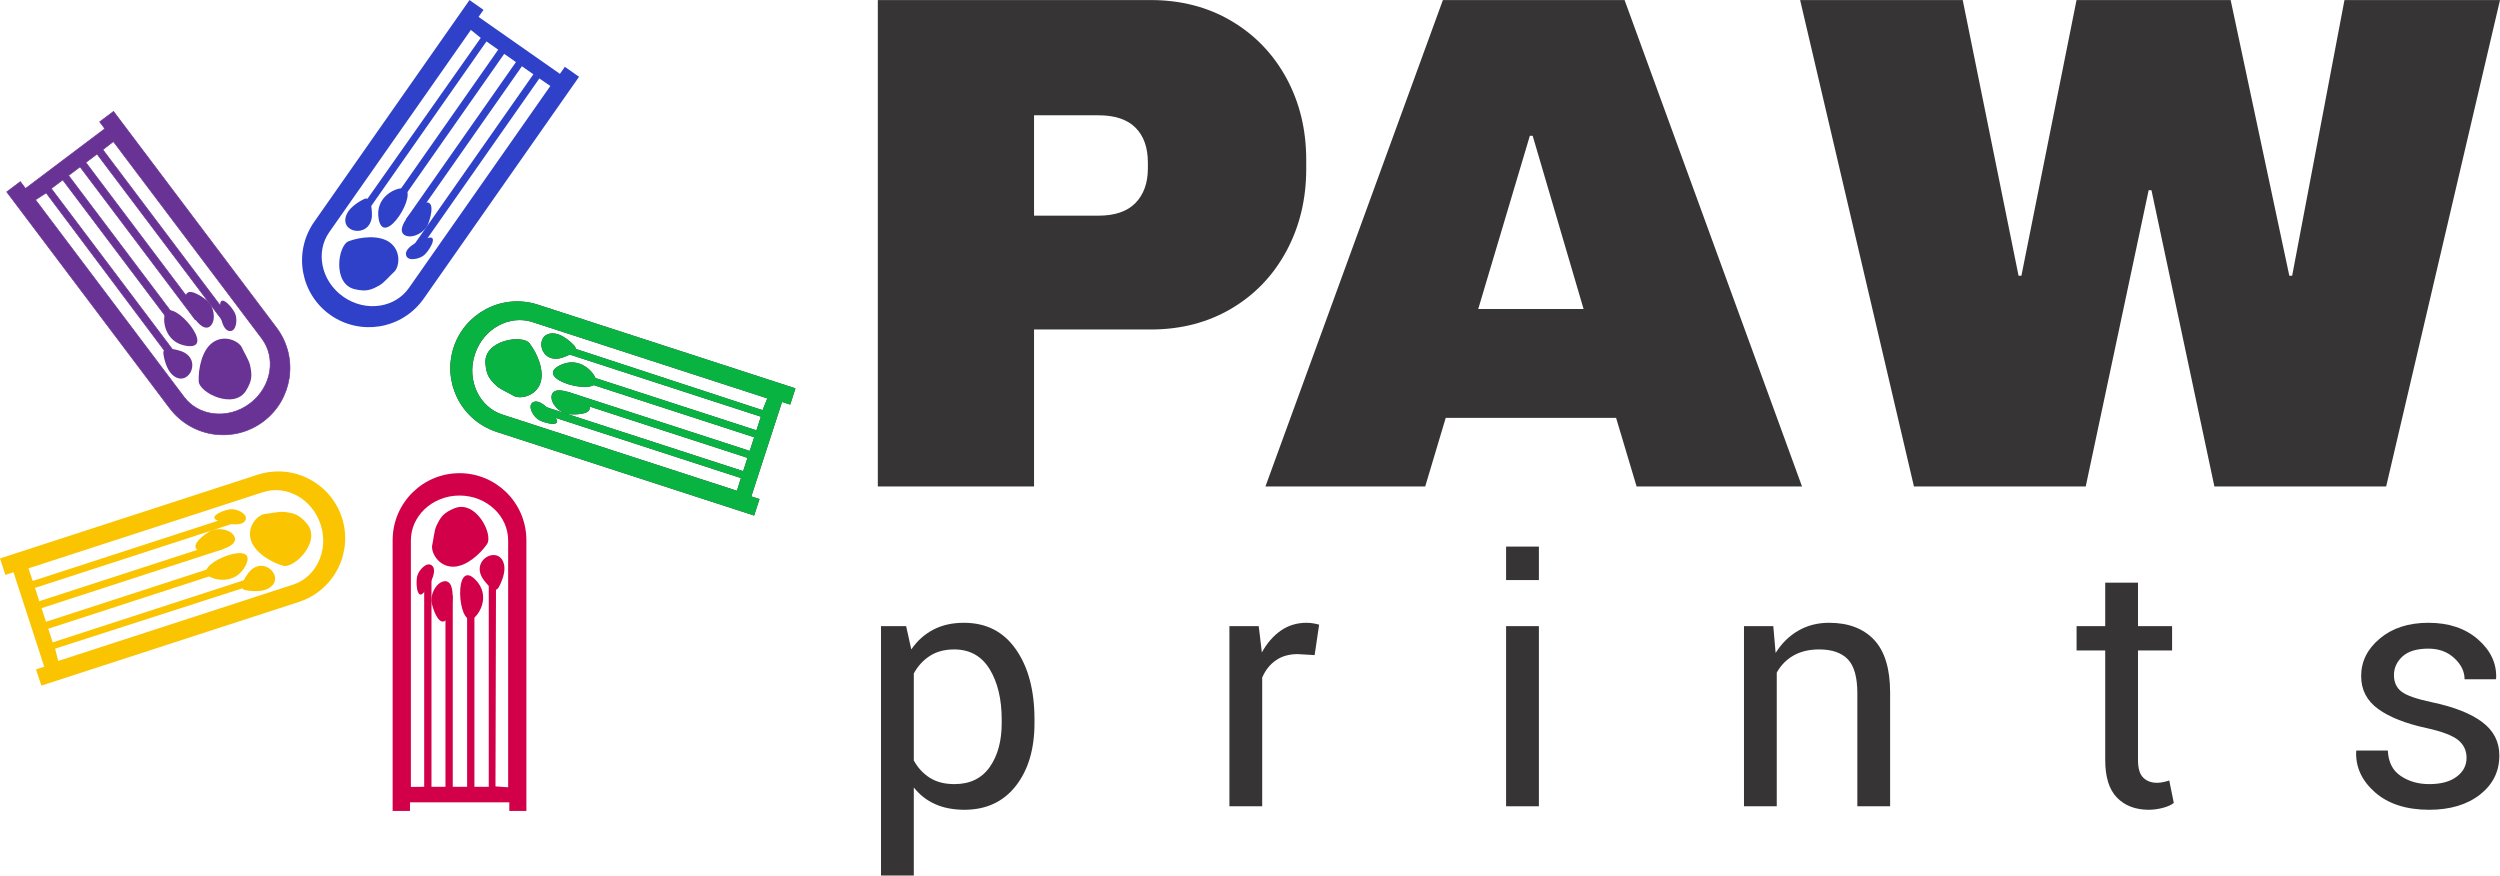
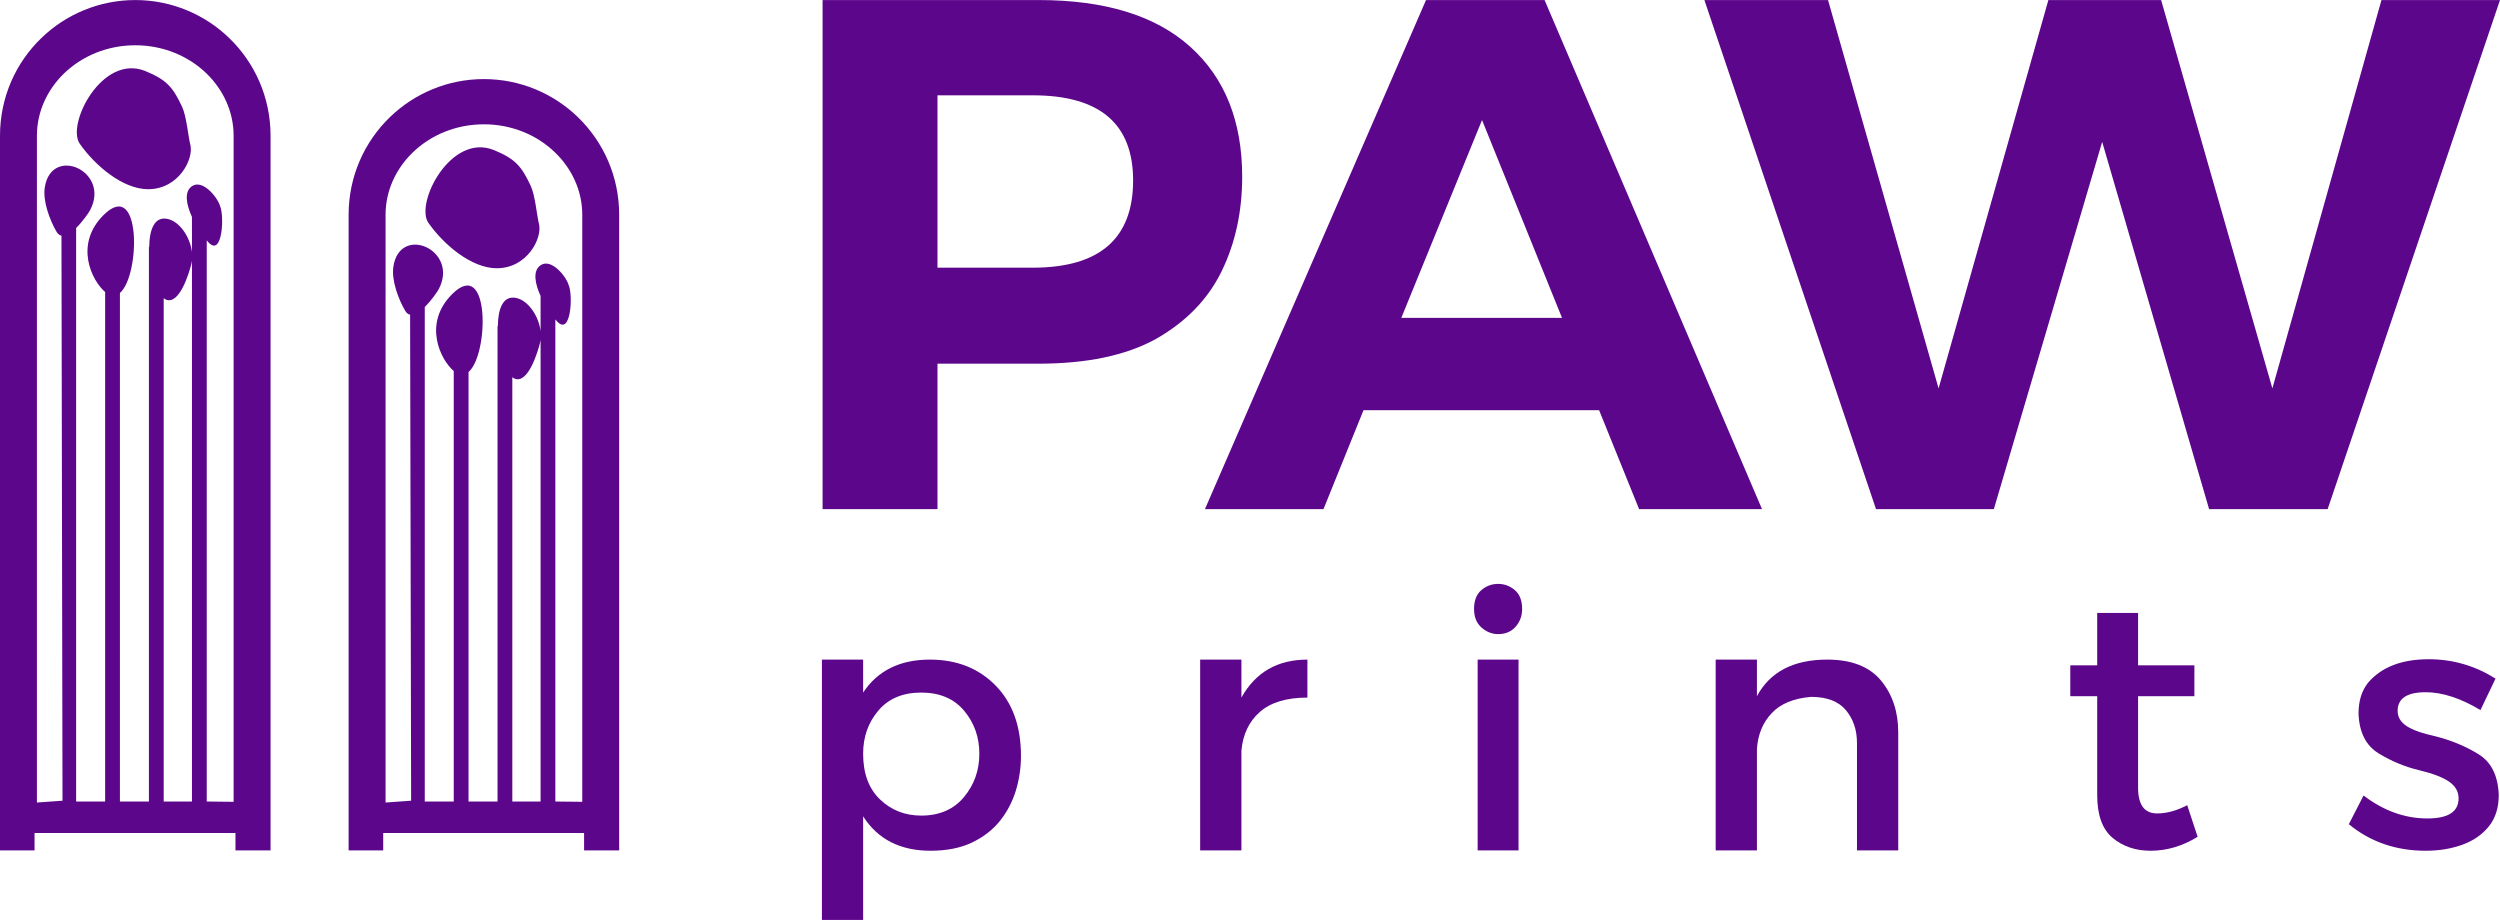
- <svg xmlns="http://www.w3.org/2000/svg" xml:space="preserve" width="1499px" height="525px" version="1.1" style="shape-rendering:geometricPrecision; text-rendering:geometricPrecision; image-rendering:optimizeQuality; fill-rule:evenodd; clip-rule:evenodd" viewBox="0 0 1583.95 554.68">
+ <svg xmlns="http://www.w3.org/2000/svg" xml:space="preserve" width="1500px" height="552px" version="1.1" style="shape-rendering:geometricPrecision; text-rendering:geometricPrecision; image-rendering:optimizeQuality; fill-rule:evenodd; clip-rule:evenodd" viewBox="0 0 742.36 273.16">
  <defs>
    <style type="text/css">
   
-     .str0 {stroke:#683394;stroke-width:0.39;stroke-miterlimit:22.926}
-     .fil1 {fill:#373435}
-     .fil3 {fill:#08B342}
-     .fil7 {fill:#2F41C8}
-     .fil5 {fill:#683394}
-     .fil11 {fill:#D10049}
-     .fil9 {fill:#FAC401}
-     .fil0 {fill:#373435;fill-rule:nonzero}
-     .fil2 {fill:#08B342;fill-rule:nonzero}
-     .fil6 {fill:#2F41C8;fill-rule:nonzero}
-     .fil4 {fill:#683394;fill-rule:nonzero}
-     .fil10 {fill:#D10049;fill-rule:nonzero}
-     .fil8 {fill:#FAC401;fill-rule:nonzero}
+     .fil0 {fill:#5C068C;fill-rule:nonzero}
   
  </style>
  </defs>
  <g id="Capa_x0020_1">
-     <path class="fil0" d="M655.43 458.06c0,16.45 -3.92,29.73 -11.81,39.81 -7.88,10.08 -18.75,15.12 -32.58,15.16 -7.05,-0.04 -13.21,-1.19 -18.5,-3.57 -5.33,-2.34 -9.83,-5.86 -13.57,-10.58l0 55.8 -20.78 0 0 -158.01 15.92 0 3.27 14.76c3.75,-5.47 8.39,-9.64 13.93,-12.52 5.55,-2.92 12.03,-4.36 19.41,-4.36 14.15,0 25.13,5.62 32.94,16.85 7.85,11.19 11.77,26.03 11.77,44.46l0 2.2zm-20.77 -2.2c0,-12.96 -2.56,-23.58 -7.63,-31.93 -5.12,-8.32 -12.6,-12.5 -22.54,-12.5 -5.98,0 -11.09,1.37 -15.3,4.07 -4.21,2.7 -7.63,6.41 -10.22,11.13l0 55.15c2.59,4.72 6.01,8.39 10.22,11.02 4.21,2.66 9.4,3.96 15.52,3.96 9.82,0 17.28,-3.6 22.35,-10.8 5.08,-7.2 7.6,-16.49 7.6,-27.9l0 -2.2z" />
-     <path id="_1" class="fil0" d="M832.93 415.03l-10.66 -0.64c-5.47,0 -10.11,1.29 -13.86,3.92 -3.78,2.59 -6.66,6.23 -8.71,10.94l0 81.55 -20.77 0 0 -114.13 18.58 0 1.98 16.67c3.24,-5.9 7.23,-10.51 11.98,-13.82 4.76,-3.31 10.19,-4.97 16.38,-4.97 1.55,0 3.03,0.14 4.43,0.4 1.41,0.25 2.59,0.5 3.49,0.79l-2.84 19.29z" />
-     <path id="_2" class="fil0" d="M975.01 510.8l-20.78 0 0 -114.13 20.78 0 0 114.13zm0 -143.32l-20.78 0 0 -21.21 20.78 0 0 21.21z" />
-     <path id="_3" class="fil0" d="M1123.52 396.67l1.48 17c3.78,-6.05 8.53,-10.77 14.29,-14.08 5.73,-3.35 12.24,-5.04 19.55,-5.04 12.31,0 21.82,3.64 28.59,10.84 6.73,7.2 10.11,18.32 10.11,33.37l0 72.04 -20.77 0 0 -71.61c0,-10.08 -1.98,-17.21 -5.94,-21.42 -4,-4.21 -10.04,-6.34 -18.22,-6.34 -6.41,0 -11.81,1.3 -16.27,3.86 -4.5,2.55 -8.03,6.19 -10.62,10.8l0 84.71 -20.77 0 0 -114.13 18.57 0z" />
-     <path id="_4" class="fil0" d="M1354.59 369.13l0 27.54 21.6 0 0 15.41 -21.6 0 0 69.3c0,5.33 1.08,9.11 3.31,11.27 2.2,2.2 5.15,3.28 8.82,3.28 1.19,0 2.52,-0.15 4,-0.47 1.48,-0.32 2.7,-0.65 3.67,-1.01l2.88 14.22c-1.55,1.3 -3.85,2.31 -6.87,3.13 -3.03,0.8 -6.02,1.19 -8.97,1.23 -8.42,-0.04 -15.15,-2.56 -20.12,-7.67 -5.01,-5.08 -7.49,-13.1 -7.49,-23.98l0 -69.3 -18.14 0 0 -15.41 18.14 0 0 -27.54 20.77 0z" />
-     <path id="_5" class="fil0" d="M1562.76 480.09c0,-4.57 -1.76,-8.28 -5.22,-11.16 -3.49,-2.88 -10.08,-5.44 -19.8,-7.6 -13.42,-2.88 -23.72,-6.91 -30.92,-12.13 -7.24,-5.22 -10.84,-12.17 -10.84,-20.88 0,-9.29 3.96,-17.25 11.88,-23.83 7.92,-6.63 18.15,-9.94 30.75,-9.94 12.92,0 23.4,3.53 31.43,10.55 8.02,7.05 11.84,15.23 11.48,24.59l-0.22 0.64 -19.8 0c0,-4.93 -2.16,-9.39 -6.51,-13.39 -4.32,-4.03 -9.79,-6.01 -16.38,-6.01 -7.31,0 -12.78,1.62 -16.42,4.93 -3.6,3.31 -5.43,7.24 -5.43,11.81 0,4.5 1.58,7.99 4.71,10.44 3.13,2.48 9.58,4.72 19.33,6.77 14.01,2.95 24.63,7.13 31.86,12.56 7.24,5.4 10.88,12.46 10.88,21.17 0,10.15 -4.11,18.4 -12.28,24.81 -8.21,6.4 -18.9,9.57 -32.15,9.61 -14.54,-0.04 -25.99,-3.71 -34.38,-11.09 -8.35,-7.38 -12.31,-15.98 -11.91,-25.85l0.21 -0.61 19.84 0c0.36,7.38 3.09,12.74 8.24,16.16 5.11,3.42 11.13,5.12 18,5.12 7.42,0 13.18,-1.55 17.35,-4.68 4.22,-3.14 6.3,-7.13 6.3,-11.99z" />
-     <path class="fil0" d="M729.06 0c19.11,0 36.13,4.4 51.06,13.21 14.93,8.81 26.57,20.91 34.94,36.28 8.36,15.38 12.54,32.63 12.54,51.74l0 5.82c0,19.11 -4.18,36.43 -12.54,51.96 -8.37,15.52 -20.01,27.69 -34.94,36.5 -14.93,8.81 -31.95,13.21 -51.06,13.21l-73.91 0 0 99.44 -98.98 0 0 -308.16 172.89 0zm-73.91 136.61l40.76 0c10.45,0 18.29,-2.69 23.52,-8.06 5.22,-5.38 7.84,-12.69 7.84,-21.95l0 -3.58c0,-9.56 -2.62,-16.95 -7.84,-22.17 -5.23,-5.23 -13.07,-7.84 -23.52,-7.84l-40.76 0 0 63.6z" />
-     <path id="_1_0" class="fil0" d="M1036.91 308.16l-12.99 -43.45 -107.94 0 -12.99 43.45 -101.23 0 112.43 -308.16 115.11 0 112.42 308.16 -104.81 0zm-100.33 -112.43l66.74 0 -32.25 -109.73 -1.79 0 -32.7 109.73z" />
-     <polygon id="_2_1" class="fil0" points="1402.99,308.16 1363.13,120.49 1361.34,120.49 1321.48,308.16 1212.63,308.16 1140.52,0 1243.54,0 1278.92,174.68 1280.72,174.68 1315.65,0 1413.3,0 1450.47,174.68 1452.26,174.68 1485.41,0 1583.95,0 1511.83,308.16 " />
-     <g id="_2239892693520">
-       <g>
-         <path class="fil0" d="M314.7 273.62c-11.45,-3.73 -20.2,-11.76 -25.09,-21.75 -4.65,-9.51 -5.76,-20.83 -2.24,-31.68 3.53,-10.86 11.08,-19.36 20.44,-24.32 9.82,-5.21 21.62,-6.57 33.08,-2.85l163.11 53 -3.35 10.29 -5.17 -1.68 -19.45 59.85 5.18 1.68 -3.4 10.45 -163.11 -52.99zm154.73 29.25l-129.04 -41.93 1.43 -4.4 129.04 41.93 2.73 -8.42 -115.38 -37.49 1.43 -4.4 115.38 37.49 2.81 -8.64 -108.42 -35.23 1.42 -4.4 108.43 35.23 2.81 -8.64 -136.29 -44.29 1.43 -4.4 135.94 44.55 3.01 -7.45 -148.85 -48.36c-7.15,-2.32 -14.72,-1.37 -21.18,2.06 -6.92,3.67 -12.57,10.12 -15.28,18.48 -2.72,8.36 -1.95,16.9 1.5,23.94 3.21,6.57 8.77,11.79 15.92,14.12l148.64 48.29 2.52 -8.04z" />
-         <path class="fil1" d="M325.07 250.55c3.82,2.53 14.43,0.94 17.41,-8.22 2.49,-7.66 -2.02,-18.3 -6.93,-24.78 -4.5,-5.94 -29.05,-2.05 -28,12.5 0.54,7.55 2.47,10.04 7.05,14.38 2.43,2.3 8.62,4.89 10.47,6.12zm15.43 14.8c2.5,2.3 15,5.67 12.02,0.18 -2.44,-4.48 -10.56,-13.61 -15.02,-10.57 -3.47,2.38 0.57,8.74 3,10.39zm11.48 -53.99c-13.36,-2.16 -11.3,18.08 2.37,15.7 1.68,-0.3 13.27,-3.81 9.68,-7.88 -2.85,-3.22 -7.86,-7.14 -12.05,-7.82zm21.67 47.07c-0.17,-5.38 -23.26,-17.13 -24.21,-7.41 -0.48,4.93 5.52,11.02 11.09,11.41 3.09,0.22 13.26,0.41 13.12,-4zm4.02 -17.45c-0.46,-4.39 -10.27,-16.16 -23.31,-9.36 -16.82,8.77 24.39,19.55 23.31,9.36z" />
-       </g>
-       <g>
-         <path class="fil2" d="M314.7 273.62c-11.45,-3.73 -20.2,-11.76 -25.09,-21.75 -4.65,-9.51 -5.76,-20.83 -2.24,-31.68 3.53,-10.86 11.08,-19.36 20.44,-24.32 9.82,-5.21 21.62,-6.57 33.08,-2.85l163.11 53 -3.35 10.29 -5.17 -1.68 -19.45 59.85 5.18 1.68 -3.4 10.45 -163.11 -52.99zm154.73 29.25l-129.04 -41.93 1.43 -4.4 129.04 41.93 2.73 -8.42 -115.38 -37.49 1.43 -4.4 115.38 37.49 2.81 -8.64 -108.42 -35.23 1.42 -4.4 108.43 35.23 2.81 -8.64 -136.29 -44.29 1.43 -4.4 135.94 44.55 3.01 -7.45 -148.85 -48.36c-7.15,-2.32 -14.72,-1.37 -21.18,2.06 -6.92,3.67 -12.57,10.12 -15.28,18.48 -2.72,8.36 -1.95,16.9 1.5,23.94 3.21,6.57 8.77,11.79 15.92,14.12l148.64 48.29 2.52 -8.04z" />
-         <path class="fil3" d="M325.07 250.55c3.82,2.53 14.43,0.94 17.41,-8.22 2.49,-7.66 -2.02,-18.3 -6.93,-24.78 -4.5,-5.94 -29.05,-2.05 -28,12.5 0.54,7.55 2.47,10.04 7.05,14.38 2.43,2.3 8.62,4.89 10.47,6.12zm15.43 14.8c2.5,2.3 15,5.67 12.02,0.18 -2.44,-4.48 -10.56,-13.61 -15.02,-10.57 -3.47,2.38 0.57,8.74 3,10.39zm11.48 -53.99c-13.36,-2.16 -11.3,18.08 2.37,15.7 1.68,-0.3 13.27,-3.81 9.68,-7.88 -2.85,-3.22 -7.86,-7.14 -12.05,-7.82zm21.67 47.07c-0.17,-5.38 -23.26,-17.13 -24.21,-7.41 -0.48,4.93 5.52,11.02 11.09,11.41 3.09,0.22 13.26,0.41 13.12,-4zm4.02 -17.45c-0.46,-4.39 -10.27,-16.16 -23.31,-9.36 -16.82,8.77 24.39,19.55 23.31,9.36z" />
-       </g>
-       <g>
-         <path class="fil4 str0" d="M175.13 207.51c7.25,9.61 9.8,21.22 8.08,32.2 -1.65,10.46 -7.22,20.37 -16.34,27.24 -9.12,6.87 -20.18,9.5 -30.69,8.2 -11.03,-1.37 -21.48,-7.03 -28.73,-16.64l-103.21 -136.97 8.65 -6.52 3.27 4.35 50.25 -37.87 -3.27 -4.35 8.78 -6.61 103.21 136.97zm-109.96 -112.71l81.65 108.35 -3.7 2.79 -81.65 -108.36 -7.07 5.33 73.01 96.89 -3.69 2.78 -73.01 -96.89 -7.26 5.47 68.61 91.05 -3.7 2.78 -68.61 -91.04 -7.25 5.47 86.24 114.44 -3.7 2.79 -85.8 -114.47 -6.74 4.38 94.19 124.99c4.52,6 11.27,9.56 18.53,10.46 7.78,0.97 16.1,-1.08 23.12,-6.37 7.02,-5.29 11.29,-12.73 12.51,-20.47 1.13,-7.23 -0.43,-14.7 -4.95,-20.7l-94.06 -124.82 -6.67 5.15z" />
-         <path class="fil5" d="M153.41 220.46c-1.69,-4.27 -11.29,-9.05 -18.98,-3.26 -6.43,4.85 -8.84,16.15 -8.54,24.28 0.28,7.44 22.62,18.34 30.11,5.82 3.89,-6.49 3.73,-9.64 2.47,-15.82 -0.67,-3.28 -4.25,-8.96 -5.06,-11.02zm-4.16 -20.98c-0.72,-3.32 -9.03,-13.24 -9.74,-7.04 -0.57,5.07 0.84,17.21 6.24,17.27 4.21,0.05 4.55,-7.49 3.5,-10.23zm-40.36 37.64c9.69,9.43 19.62,-8.33 7.06,-14.21 -1.54,-0.73 -13.06,-4.5 -12.45,0.9 0.48,4.27 2.34,10.35 5.39,13.31zm9.24 -50.99c-2.94,4.52 9.23,27.38 15.58,19.96 3.22,-3.76 1.8,-12.19 -2.54,-15.71 -2.4,-1.95 -10.63,-7.94 -13.04,-4.25zm-13.3 12c-2.14,3.85 -0.85,19.12 13.72,21.03 18.82,2.47 -8.76,-30 -13.72,-21.03z" />
-       </g>
-       <g>
-         <path class="fil6" d="M268.51 189.1c-6.91,9.86 -17.15,15.87 -28.13,17.63 -10.46,1.66 -21.6,-0.58 -30.95,-7.13 -9.36,-6.54 -15.27,-16.25 -17.28,-26.65 -2.11,-10.91 0.04,-22.6 6.94,-32.46l98.38 -140.49 8.86 6.21 -3.12 4.46 51.55 36.09 3.12 -4.46 9 6.31 -98.37 140.49zm73.21 -139.42l-77.82 111.14 -3.78 -2.65 77.82 -111.14 -7.26 -5.08 -69.58 99.38 -3.79 -2.66 69.58 -99.37 -7.44 -5.21 -65.39 93.38 -3.79 -2.65 65.39 -93.39 -7.44 -5.21 -82.2 117.38 -3.79 -2.65 82.35 -116.97 -6.24 -5.06 -89.77 128.2c-4.32,6.16 -5.61,13.68 -4.23,20.86 1.49,7.7 6.01,14.98 13.21,20.02 7.2,5.04 15.59,6.8 23.33,5.57 7.22,-1.16 13.85,-4.95 18.16,-11.11l89.64 -128.02 -6.96 -4.76z" />
-         <path class="fil7" d="M249.48 172.44c3.54,-2.92 5.12,-13.53 -2.76,-19.05 -6.61,-4.63 -18.09,-3.42 -25.73,-0.63 -6.99,2.57 -10.45,27.18 3.77,30.44 7.37,1.69 10.32,0.56 15.81,-2.54 2.91,-1.65 7.2,-6.81 8.91,-8.22zm18.67 -10.44c2.93,-1.71 9.8,-12.68 3.68,-11.43 -4.99,1.01 -16.1,6.11 -14.49,11.26 1.26,4.02 8.52,2.01 10.81,0.17zm-48.27 -26.76c-5.98,12.14 13.99,16.09 15.7,2.33 0.21,-1.69 0.24,-13.81 -4.71,-11.56 -3.91,1.78 -9.12,5.42 -10.99,9.23zm51.35 -6.96c-5.21,-1.41 -23.19,17.23 -14.17,20.98 4.57,1.91 12.15,-2.05 14.16,-7.27 1.11,-2.88 4.26,-12.56 0.01,-13.71zm-15.52 -8.95c-4.33,-0.83 -18.45,5.11 -15.77,19.55 3.47,18.66 25.83,-17.6 15.77,-19.55z" />
-       </g>
-       <g>
-         <path class="fil8" d="M163.11 300.77c11.45,-3.72 23.25,-2.36 33.08,2.85 9.35,4.96 16.91,13.46 20.43,24.31 3.53,10.86 2.42,22.17 -2.24,31.69 -4.88,9.98 -13.63,18.02 -25.08,21.74l-163.11 53 -3.35 -10.3 5.18 -1.68 -19.45 -59.84 -5.17 1.68 -3.4 -10.45 163.11 -53zm-142.37 67.28l129.03 -41.93 1.43 4.4 -129.03 41.93 2.73 8.42 115.38 -37.49 1.43 4.4 -115.38 37.49 2.81 8.64 108.43 -35.23 1.42 4.4 -108.42 35.23 2.81 8.64 136.29 -44.28 1.43 4.4 -136.17 43.86 1.95 7.8 148.84 -48.36c7.15,-2.33 12.72,-7.55 15.93,-14.12 3.44,-7.04 4.22,-15.58 1.5,-23.94 -2.72,-8.36 -8.36,-14.81 -15.28,-18.48 -6.46,-3.43 -14.03,-4.39 -21.19,-2.06l-148.64 48.29 2.7 7.99z" />
-         <path class="fil9" d="M168.28 325.53c-4.58,0.2 -12.23,7.72 -9.25,16.87 2.49,7.67 12.38,13.62 20.17,15.98 7.13,2.16 24.7,-15.41 15.3,-26.57 -4.87,-5.79 -7.9,-6.66 -14.15,-7.48 -3.32,-0.44 -9.85,1.1 -12.07,1.2zm-21.19 -2.91c-3.37,-0.39 -15.46,4.23 -9.82,6.92 4.6,2.19 16.54,4.81 18.35,-0.28 1.42,-3.96 -5.59,-6.73 -8.53,-6.64zm22.45 50.43c12.08,-6.1 -1.49,-21.27 -11.14,-11.31 -1.19,1.22 -8.5,10.89 -3.2,12.06 4.19,0.93 10.56,1.16 14.34,-0.75zm-45.2 -25.35c3.31,4.26 28.89,0.19 23.94,-8.23 -2.5,-4.27 -10.94,-5.67 -15.68,-2.71 -2.62,1.63 -10.96,7.46 -8.26,10.94zm7.01 16.49c2.95,3.27 17.81,7.03 24.36,-6.13 8.46,-16.99 -31.22,-1.48 -24.36,6.13z" />
-       </g>
-       <g>
-         <path class="fil10" d="M248.77 342.26c0,-12.04 4.94,-22.84 12.93,-30.58 7.61,-7.36 18.02,-11.92 29.44,-11.92 11.42,0 21.83,4.56 29.44,11.92 7.99,7.74 12.93,18.54 12.93,30.58l0 171.5 -10.82 0 0 -5.44 -62.93 0 0 5.44 -10.99 0 0 -171.5zm19.99 156.19l0 -135.67 4.62 0 0 135.67 8.86 0 0 -121.31 4.62 0 0 121.31 9.09 0 0 -114 4.63 0 0 114 9.09 0 0 -143.3 4.62 0 -0.36 143.06 8.02 0.56 0 -156.51c0,-7.52 -3.25,-14.42 -8.51,-19.51 -5.63,-5.45 -13.51,-8.82 -22.3,-8.82 -8.79,0 -16.67,3.37 -22.3,8.82 -5.26,5.09 -8.51,11.99 -8.51,19.51l0 156.29 8.43 -0.1z" />
-         <path class="fil11" d="M273.91 344.99c-1.22,4.42 3.57,14.02 13.19,14.02 8.06,0 16.78,-7.57 21.43,-14.25 4.26,-6.11 -7.02,-28.25 -20.54,-22.77 -7.01,2.85 -8.78,5.46 -11.49,11.15 -1.44,3.03 -2,9.72 -2.59,11.85zm-9.31 19.26c-1.42,3.08 -0.75,16.01 3.55,11.48 3.5,-3.7 9.68,-14.25 5.41,-17.55 -3.34,-2.57 -8.14,3.25 -8.96,6.07zm54.9 -5.77c-2.07,-13.37 -20.69,-5.16 -14.2,7.1 0.8,1.51 7.73,11.45 10.49,6.77 2.18,-3.7 4.36,-9.68 3.71,-13.87zm-38.07 35.15c5.07,-1.83 9.1,-27.41 -0.44,-25.31 -4.83,1.07 -8.77,8.65 -7.42,14.07 0.74,3 3.71,12.74 7.86,11.24zm17.84 -1.57c4.02,-1.79 12.19,-14.76 1.7,-25.06 -13.54,-13.29 -11.06,29.24 -1.7,25.06z" />
-       </g>
+     <path class="fil0" d="M256.3 273.16l-12.24 0 0 -77.31 12.24 0 0 9.79c4.34,-6.53 10.94,-9.79 19.81,-9.79 7.96,0 14.45,2.55 19.49,7.66 5.04,5.13 7.57,12.09 7.57,20.93 0,3.5 -0.5,6.92 -1.51,10.28 -1.02,3.33 -2.6,6.35 -4.74,9.03 -2.15,2.68 -4.94,4.83 -8.35,6.45 -3.4,1.61 -7.49,2.41 -12.24,2.41 -9.02,0 -15.69,-3.41 -20.03,-10.22l0 30.77zm17.26 -30.99c5.39,0 9.62,-1.83 12.67,-5.48 3.05,-3.66 4.58,-7.95 4.58,-12.89 0,-4.92 -1.51,-9.18 -4.53,-12.78 -3.01,-3.58 -7.26,-5.38 -12.72,-5.38 -5.47,0 -9.71,1.78 -12.73,5.33 -3.02,3.57 -4.53,7.84 -4.53,12.83 0,5.84 1.67,10.37 5.01,13.56 3.34,3.22 7.42,4.81 12.25,4.81z" />
+     <path id="_1" class="fil0" d="M368.63 252.5l-12.25 0 0 -56.65 12.25 0 0 11.28c4.19,-7.52 10.72,-11.28 19.6,-11.28l0 11.28c-6.18,0 -10.89,1.42 -14.12,4.26 -3.23,2.84 -5.05,6.68 -5.48,11.51l0 29.6z" />
+     <path id="_2" class="fil0" d="M444.85 188.28c-1.81,0 -3.44,-0.65 -4.92,-1.95 -1.47,-1.29 -2.22,-3.12 -2.22,-5.5 0,-2.52 0.73,-4.4 2.19,-5.63 1.45,-1.22 3.1,-1.83 4.95,-1.83 1.85,0 3.5,0.61 4.95,1.83 1.46,1.23 2.19,3.11 2.19,5.63 0,2.02 -0.64,3.76 -1.92,5.23 -1.28,1.48 -3.02,2.22 -5.22,2.22zm6.07 64.22l-12.14 0 0 -56.65 12.14 0 0 56.65z" />
+     <path id="_3" class="fil0" d="M563.67 252.5l-12.25 0 0 -31.84c0,-3.91 -1.1,-7.17 -3.3,-9.8 -2.2,-2.63 -5.64,-3.94 -10.33,-3.94 -5.18,0.43 -9.09,2.04 -11.71,4.85 -2.63,2.8 -4.09,6.33 -4.37,10.59l0 30.14 -12.25 0 0 -56.65 12.25 0 0 10.86c3.9,-7.24 10.86,-10.86 20.87,-10.86 7.17,0 12.48,2.05 15.93,6.17 3.44,4.14 5.16,9.29 5.16,15.5l0 34.98z" />
+     <path id="_4" class="fil0" d="M638.61 252.61c-4.47,0 -8.23,-1.28 -11.29,-3.83 -3.05,-2.56 -4.57,-6.78 -4.57,-12.68l0 -29.39 -7.99 0 0 -9.16 7.99 0 0 -15.55 12.14 0 0 15.55 16.72 0 0 9.16 -16.72 0 0 27.16c0,5.11 1.88,7.66 5.64,7.66 2.84,0 5.82,-0.81 8.95,-2.45l3.09 9.38c-4.48,2.77 -9.13,4.15 -13.96,4.15z" />
+     <path id="_5" class="fil0" d="M720.27 252.61c-8.81,0 -16.41,-2.63 -22.8,-7.88l4.37 -8.52c5.97,4.54 12.28,6.81 18.96,6.81 6.18,0 9.26,-1.98 9.26,-5.98 0,-1.98 -0.92,-3.62 -2.77,-4.91 -1.84,-1.3 -4.84,-2.45 -8.99,-3.45 -4.16,-0.99 -8.13,-2.64 -11.93,-4.95 -3.8,-2.31 -5.81,-6.25 -6.02,-11.84 0,-3.78 0.96,-6.85 2.88,-9.23 3.97,-4.61 9.97,-6.92 17.99,-6.92 7.1,0 13.71,1.92 19.81,5.75l-4.47 9.35c-5.89,-3.53 -11.32,-5.3 -16.29,-5.3 -5.54,0 -8.31,1.84 -8.31,5.55 0,1.81 0.89,3.32 2.66,4.49 1.78,1.17 4.65,2.19 8.63,3.06 4.68,1.19 8.93,2.96 12.72,5.3 3.8,2.33 5.81,6.38 6.02,12.11 0,3.76 -0.97,6.89 -2.94,9.32 -1.97,2.45 -4.6,4.28 -7.89,5.46 -3.28,1.19 -6.92,1.78 -10.89,1.78z" />
+     <path class="fil0" d="M278.38 151.17l-34.12 0 0 -151.17 64.14 0c19.72,0 34.73,4.61 45.02,13.86 10.3,9.25 15.44,22.13 15.44,38.62 0,10.29 -2.01,19.61 -6.08,28 -4.07,8.38 -10.65,15.15 -19.72,20.26 -8.86,4.82 -20.41,7.24 -34.66,7.24l-30.02 0 0 43.19zm28.29 -71.7c19.87,0 29.8,-8.64 29.8,-25.91 0,-16.85 -9.93,-25.27 -29.8,-25.27l-28.29 0 0 51.18 28.29 0z" />
+     <path id="_1_2" class="fil0" d="M523.22 151.17l-36.5 0 -11.87 -29.37 -69.97 0 -11.88 29.37 -35.2 0 65.65 -151.17 35.2 0 64.57 151.17zm-59.39 -56.8l-23.75 -58.74 -23.97 58.74 47.72 0z" />
+     <polygon id="_2_3" class="fil0" points="691.18,151.17 655.98,151.17 624.23,42.11 592.06,151.17 557.07,151.17 506.11,0 542.82,0 575.65,115.32 608.25,0 641.73,0 674.77,115.32 707.16,0 742.36,0 " />
+     <g id="_2241309206624">
+       <path class="fil0" d="M80.34 40.29c0,-11.41 -4.69,-21.66 -12.26,-28.99 -7.21,-6.98 -17.09,-11.3 -27.91,-11.3 -10.82,0 -20.7,4.32 -27.91,11.3 -7.58,7.33 -12.26,17.58 -12.26,28.99l0 212.21 10.26 0 0 -5.16 59.66 0 0 5.16 10.42 0 0 -212.21zm-23.84 2.59c1.16,4.19 -3.38,13.29 -12.51,13.29 -7.63,0 -15.9,-7.18 -20.31,-13.51 -4.04,-5.79 6.66,-26.79 19.47,-21.58 6.65,2.7 8.33,5.17 10.9,10.57 1.36,2.86 1.89,9.2 2.45,11.23zm8.83 18.25c-0.78,-2.67 -5.33,-8.18 -8.49,-5.74 -2.2,1.69 -1.48,5.4 0.16,9.01l0 10.45c-0.53,-4.44 -3.61,-9.06 -7.21,-9.85 -3.96,-0.88 -5.45,3.27 -5.48,8.36l-0.09 0 0 164.63 -8.61 0 0 -151.01c6.08,-5.22 6.39,-34.18 -4.76,-23.23 -8.95,8.78 -3.58,19.62 0.37,22.94l0 151.3 -8.61 0 0 -170.31c2,-1.97 3.77,-4.58 4.14,-5.28 6.15,-11.62 -11.5,-19.41 -13.46,-6.74 -0.62,3.98 1.45,9.65 3.51,13.16 0.41,0.68 0.9,1.03 1.45,1.14l0.31 167.79 -7.6 0.54 0 -198c0,-7.13 3.08,-13.67 8.06,-18.5 5.34,-5.16 12.81,-8.36 21.15,-8.36 8.33,0 15.8,3.2 21.14,8.36 4.98,4.83 8.06,11.37 8.06,18.5l0 197.79 -7.98 -0.09 0 -166.62c0.2,0.23 0.39,0.45 0.58,0.65 4.07,4.29 4.7,-7.96 3.36,-10.89zm-15.95 27.86c3.93,1.42 6.74,-7.81 7.45,-10.65 0.07,-0.3 0.13,-0.61 0.17,-0.93l0 160.58 -8.39 0 0 -149.47c0.25,0.22 0.51,0.38 0.77,0.47z" />
+       <path class="fil0" d="M183.86 63.76c0,-11.41 -4.69,-21.65 -12.26,-28.99 -7.21,-6.98 -17.09,-11.3 -27.91,-11.3 -10.82,0 -20.7,4.32 -27.91,11.3 -7.57,7.34 -12.26,17.58 -12.26,28.99l0 188.74 10.27 0 0 -5.16 59.65 0 0 5.16 10.42 0 0 -188.74zm-23.84 2.59c1.16,4.19 -3.38,13.29 -12.5,13.29 -7.64,0 -15.91,-7.18 -20.32,-13.5 -4.03,-5.8 6.66,-26.79 19.47,-21.59 6.65,2.7 8.33,5.17 10.9,10.57 1.37,2.87 1.89,9.21 2.45,11.23zm8.83 18.26c-0.78,-2.68 -5.33,-8.19 -8.49,-5.75 -2.19,1.69 -1.48,5.41 0.16,9.01l0 10.45c-0.53,-4.44 -3.6,-9.06 -7.21,-9.85 -3.95,-0.87 -5.45,3.27 -5.47,8.36l-0.1 0 0 141.16 -8.61 0 0 -127.54c6.08,-5.22 6.39,-34.17 -4.76,-23.23 -8.95,8.78 -3.57,19.62 0.37,22.94l0 127.83 -8.61 0 0 -146.84c2.01,-1.97 3.77,-4.58 4.14,-5.28 6.15,-11.62 -11.5,-19.41 -13.46,-6.73 -0.62,3.97 1.45,9.64 3.52,13.15 0.4,0.68 0.89,1.03 1.45,1.14l0.3 144.32 -7.59 0.54 0 -174.53c0,-7.13 3.08,-13.67 8.06,-18.49 5.34,-5.17 12.81,-8.37 21.14,-8.37 8.34,0 15.81,3.2 21.14,8.37 4.99,4.82 8.07,11.36 8.07,18.49l0 174.32 -7.99 -0.09 0 -143.15c0.2,0.24 0.39,0.45 0.58,0.65 4.07,4.3 4.7,-7.96 3.36,-10.88zm-15.95 27.85c3.93,1.42 6.74,-7.81 7.45,-10.65 0.07,-0.3 0.13,-0.61 0.17,-0.93l0 137.11 -8.39 0 0 -126c0.25,0.22 0.51,0.38 0.77,0.47z" />
    </g>
  </g>
</svg>
